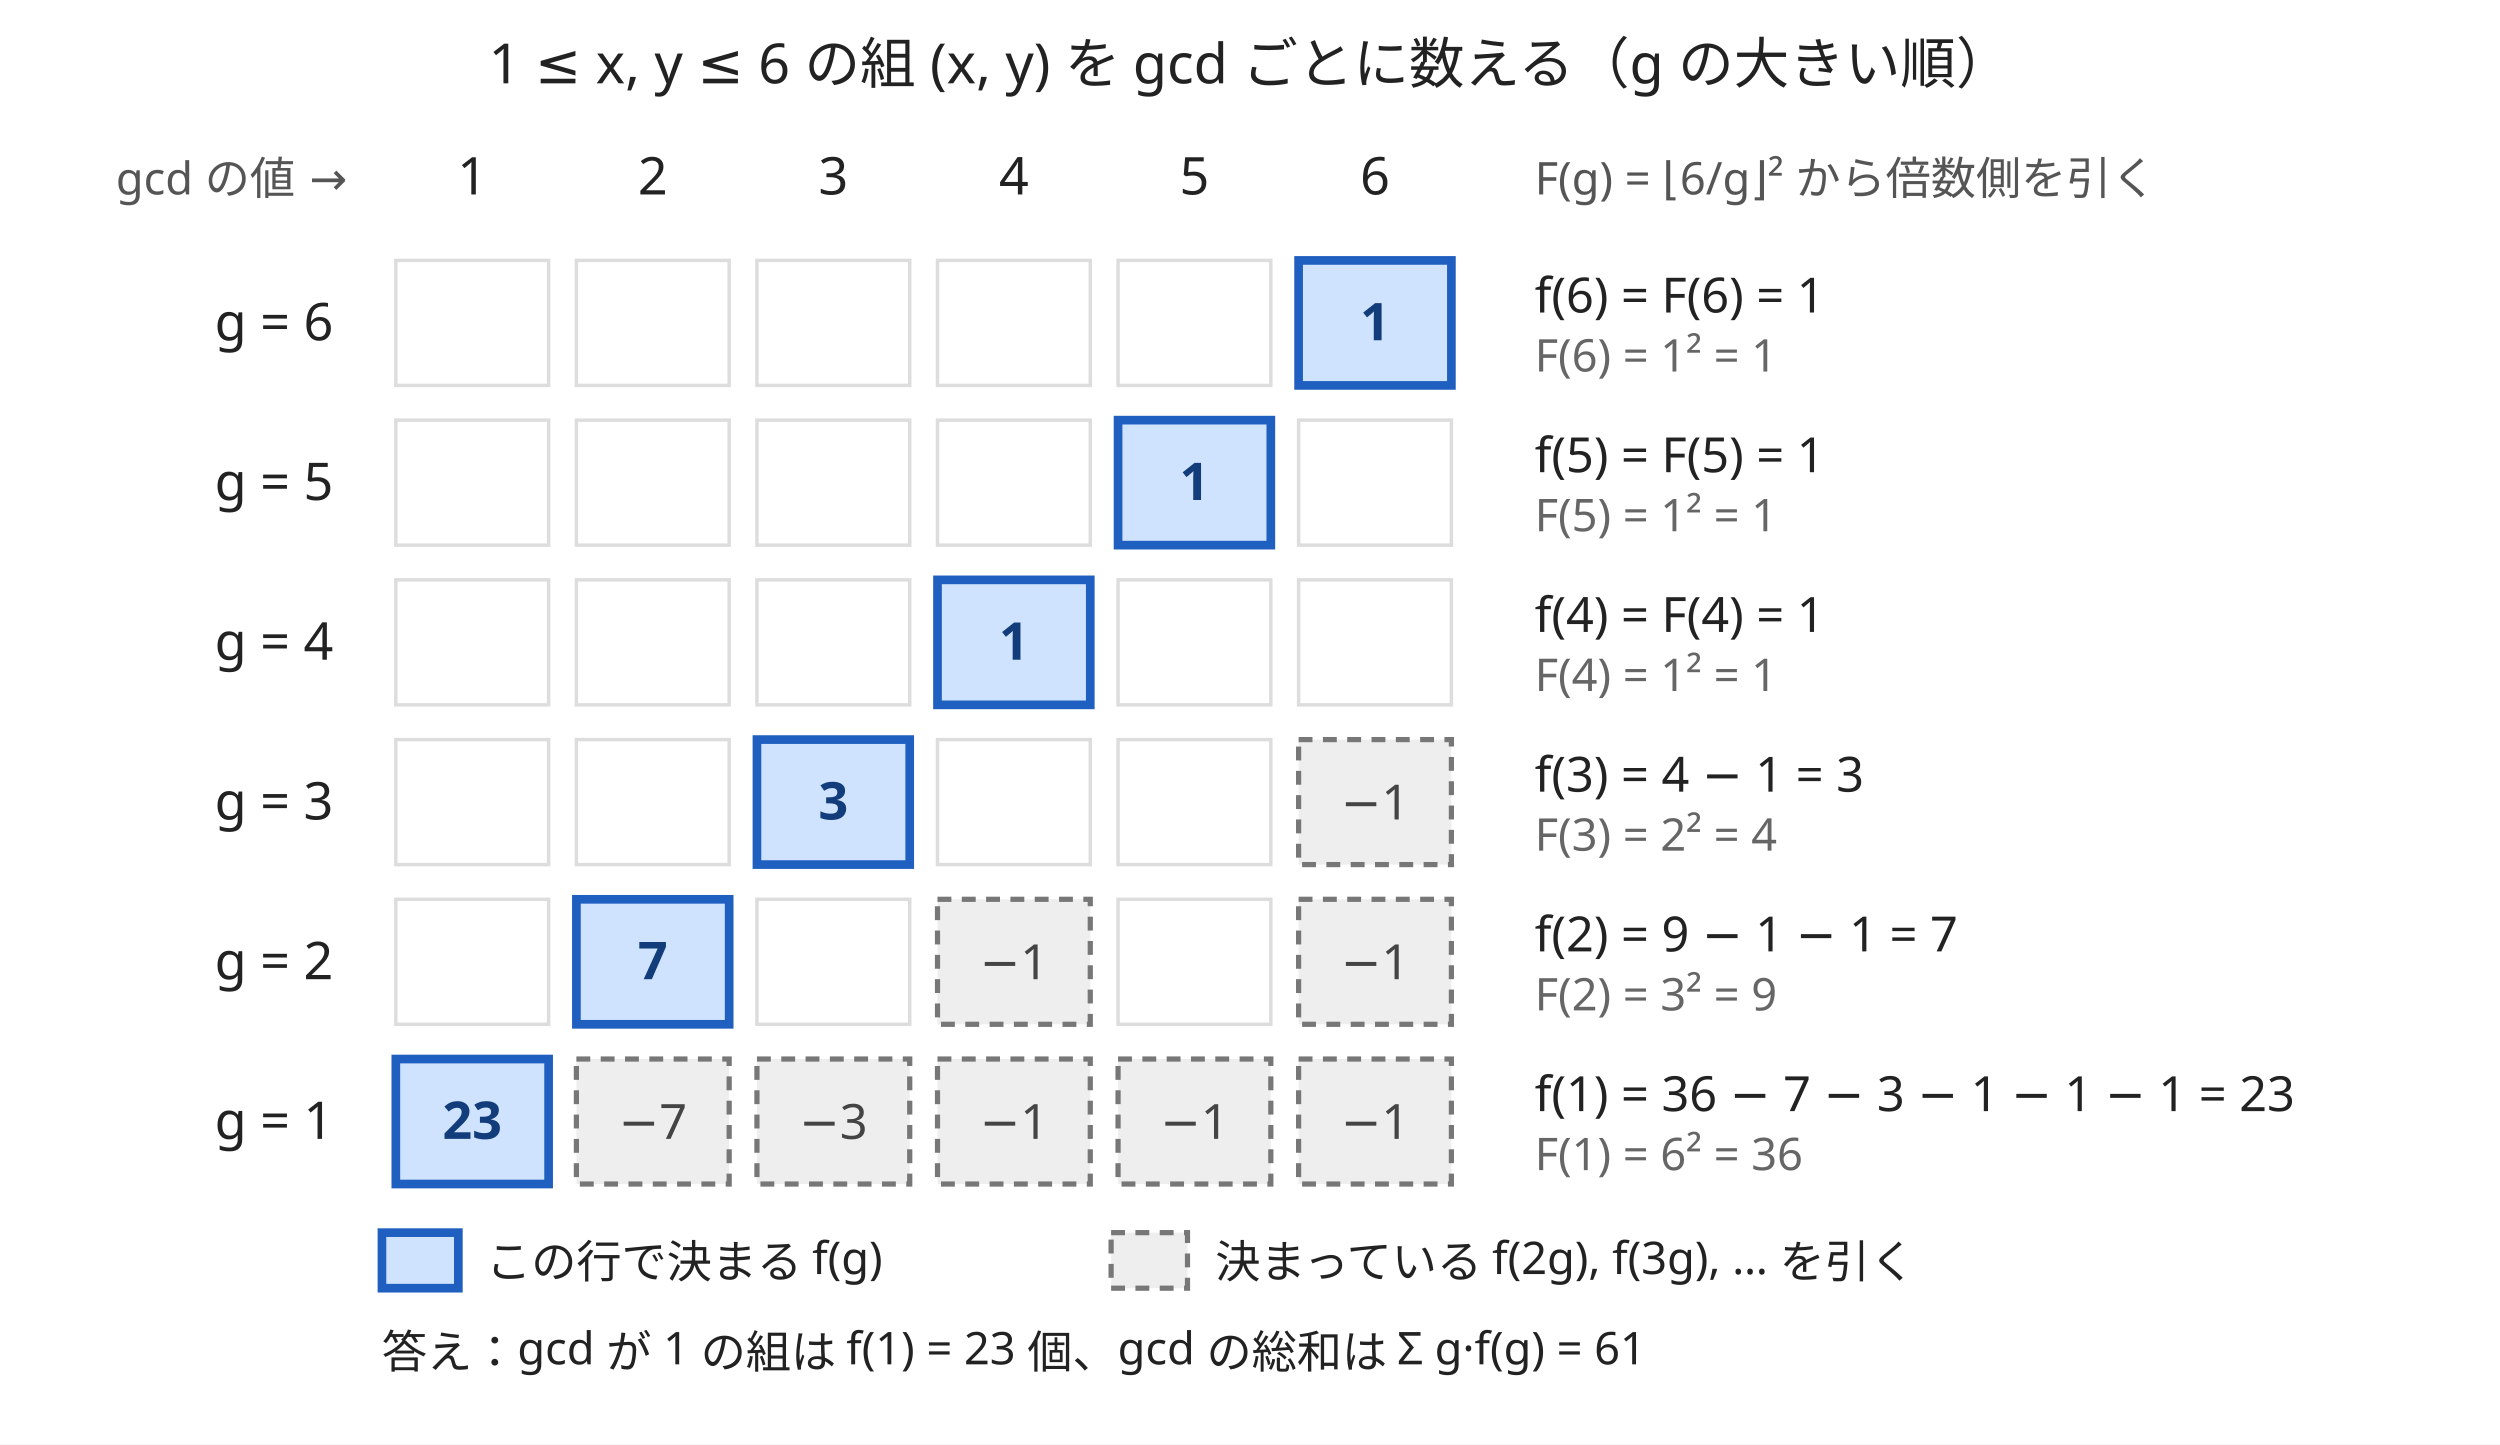
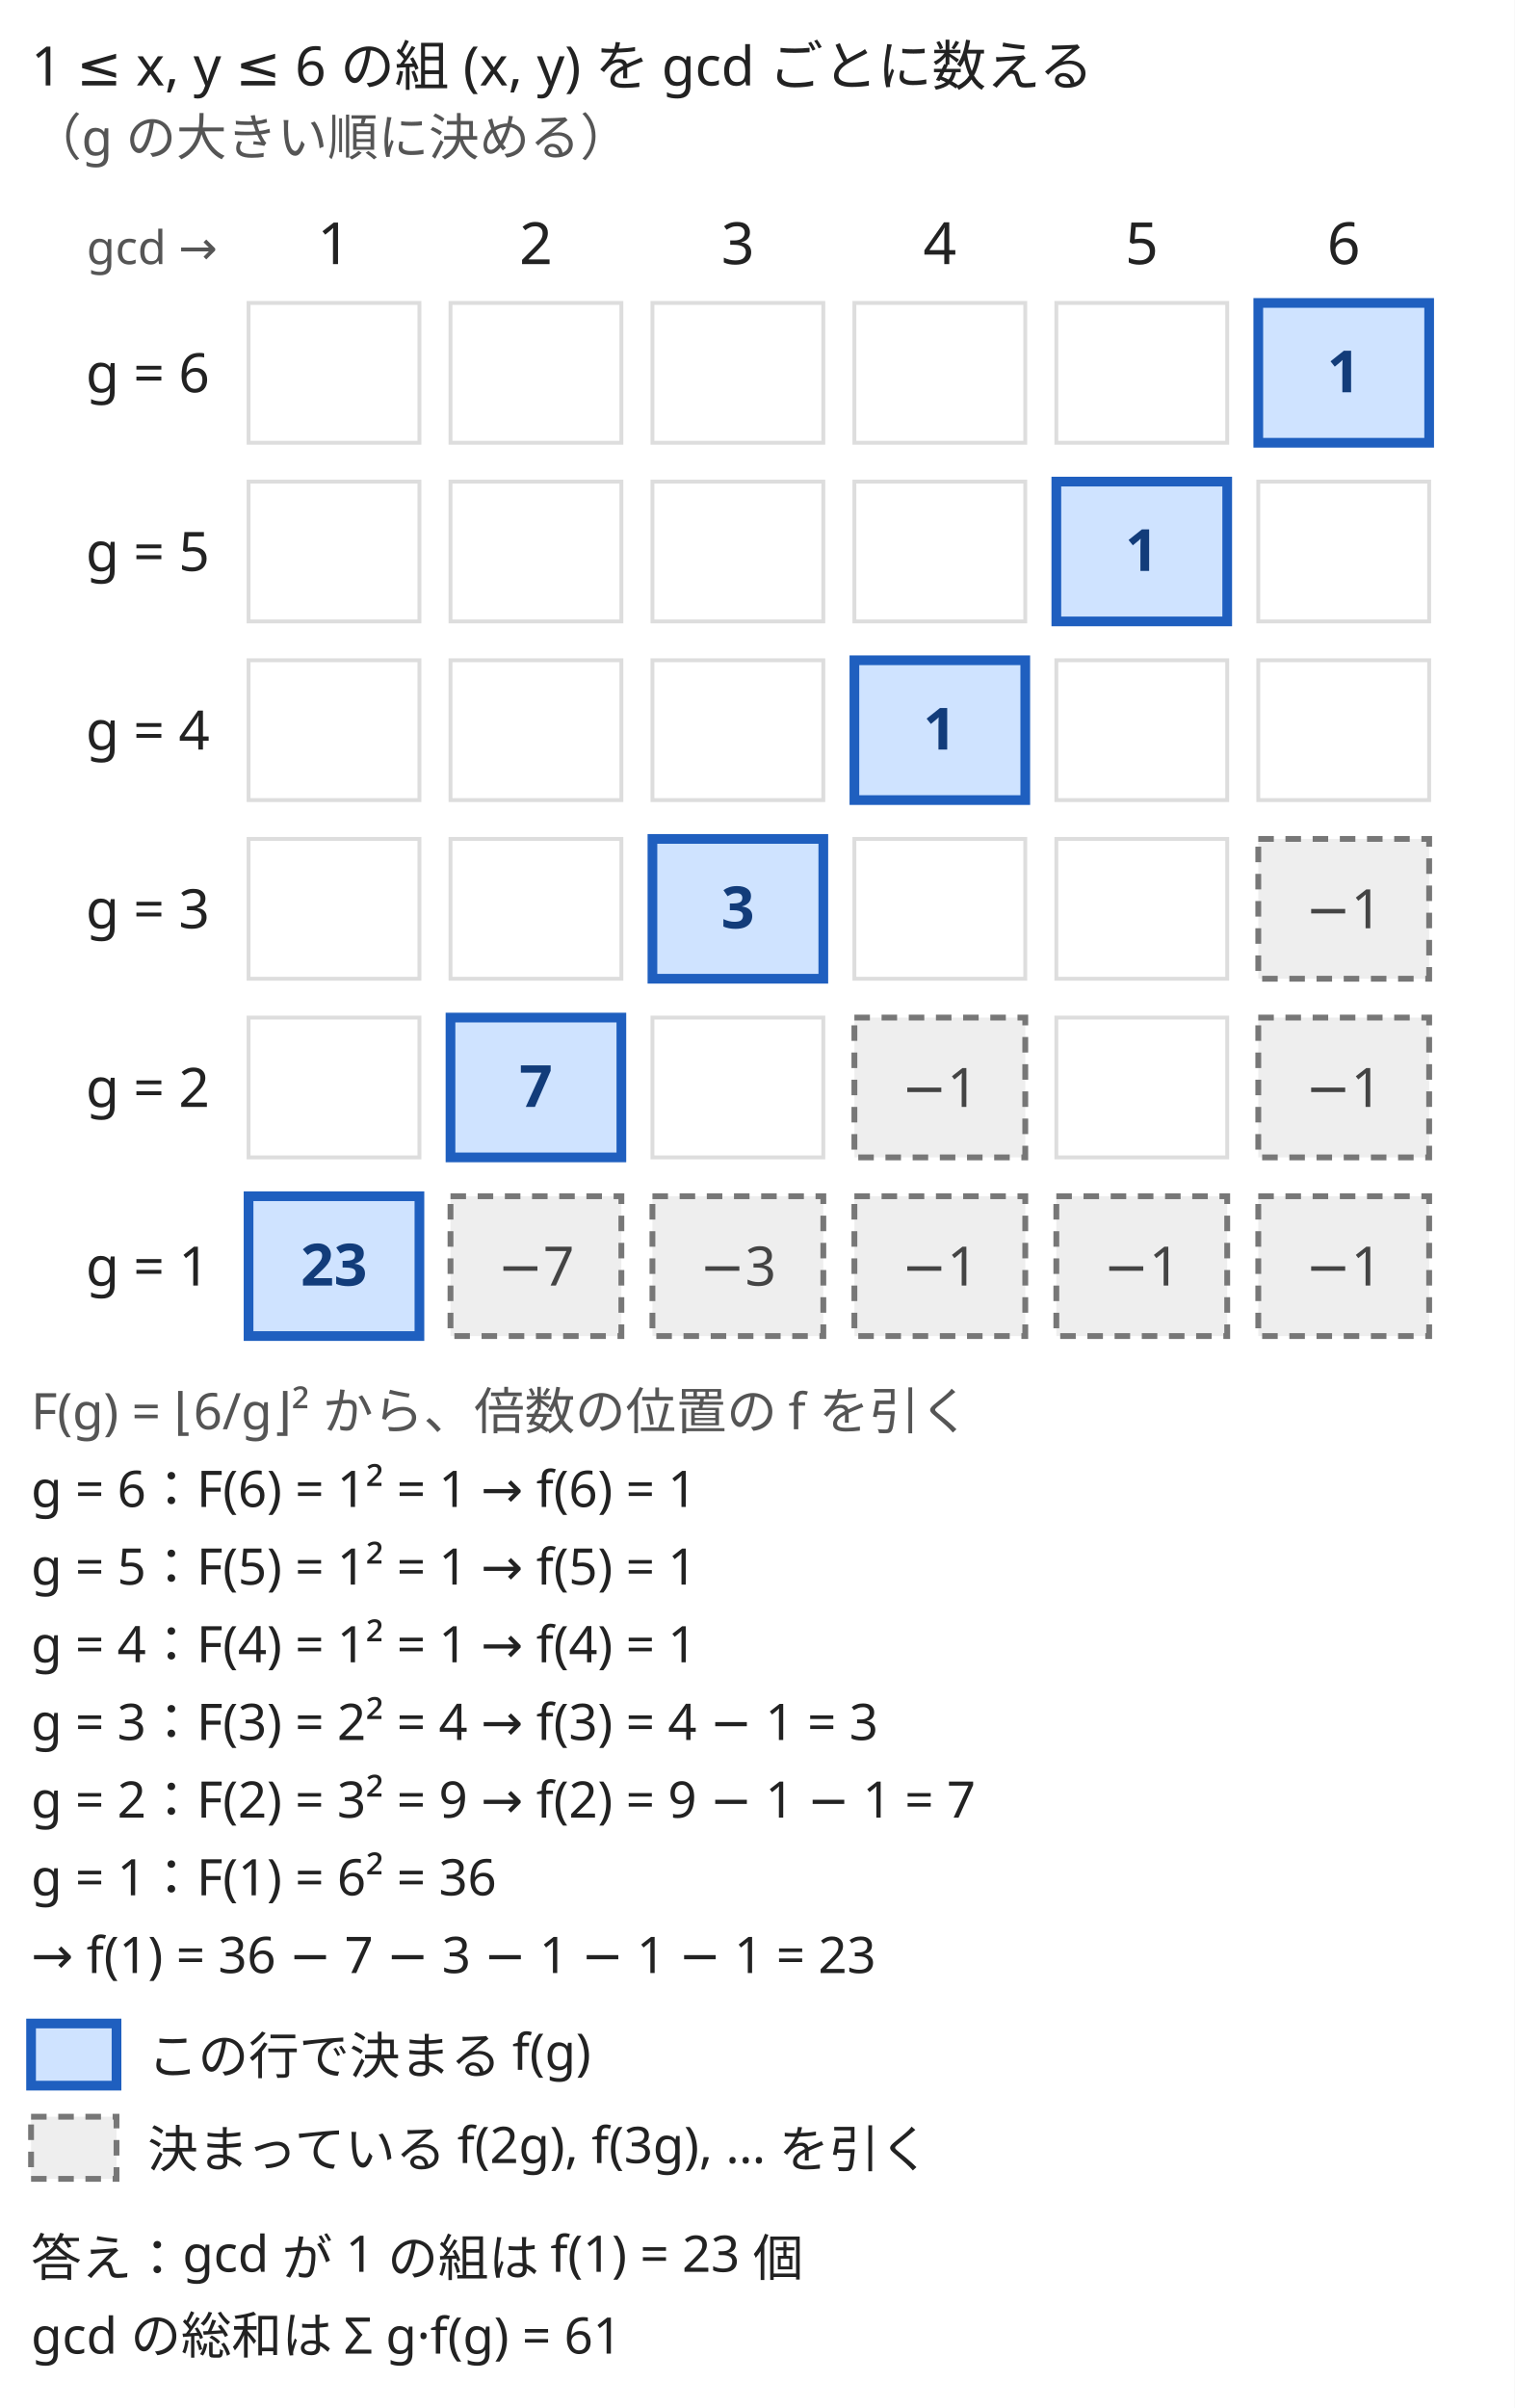
- <svg xmlns="http://www.w3.org/2000/svg" viewBox="0 0 720 416" width="720" height="416" font-family="sans-serif">
-   <rect x="0" y="0" width="720" height="416" fill="#ffffff" />
-   <text x="360.0" y="24" font-size="16" text-anchor="middle" fill="#222">1 ≤ x, y ≤ 6 の組 (x, y) を gcd ごとに数える（g の大きい順）</text>
-   <text x="100" y="56" font-size="13" text-anchor="end" fill="#555">gcd の値 →</text>
-   <text x="136.0" y="56" font-size="15" text-anchor="middle" fill="#222">1</text>
-   <text x="188.0" y="56" font-size="15" text-anchor="middle" fill="#222">2</text>
-   <text x="240.0" y="56" font-size="15" text-anchor="middle" fill="#222">3</text>
-   <text x="292.0" y="56" font-size="15" text-anchor="middle" fill="#222">4</text>
-   <text x="344.0" y="56" font-size="15" text-anchor="middle" fill="#222">5</text>
-   <text x="396.0" y="56" font-size="15" text-anchor="middle" fill="#222">6</text>
-   <text x="442" y="56" font-size="13" fill="#555">F(g) = ⌊6/g⌋² から倍数側を引く</text>
-   <text x="96" y="98.0" font-size="15" text-anchor="end" fill="#222">g = 6</text>
-   <rect x="114" y="75" width="44" height="36" fill="#ffffff" stroke="#dddddd" stroke-width="1" />
-   <rect x="166" y="75" width="44" height="36" fill="#ffffff" stroke="#dddddd" stroke-width="1" />
-   <rect x="218" y="75" width="44" height="36" fill="#ffffff" stroke="#dddddd" stroke-width="1" />
-   <rect x="270" y="75" width="44" height="36" fill="#ffffff" stroke="#dddddd" stroke-width="1" />
-   <rect x="322" y="75" width="44" height="36" fill="#ffffff" stroke="#dddddd" stroke-width="1" />
-   <rect x="374" y="75" width="44" height="36" fill="#cfe3ff" stroke="#1f5fbf" stroke-width="2.5" />
-   <text x="396.0" y="98.0" font-size="15" font-weight="bold" text-anchor="middle" fill="#123c7a">1</text>
-   <text x="442" y="90.0" font-size="14" fill="#222">f(6) = F(6) = 1</text>
-   <text x="442" y="107.0" font-size="13" fill="#666">F(6) = 1² = 1</text>
-   <text x="96" y="144.0" font-size="15" text-anchor="end" fill="#222">g = 5</text>
-   <rect x="114" y="121" width="44" height="36" fill="#ffffff" stroke="#dddddd" stroke-width="1" />
-   <rect x="166" y="121" width="44" height="36" fill="#ffffff" stroke="#dddddd" stroke-width="1" />
-   <rect x="218" y="121" width="44" height="36" fill="#ffffff" stroke="#dddddd" stroke-width="1" />
-   <rect x="270" y="121" width="44" height="36" fill="#ffffff" stroke="#dddddd" stroke-width="1" />
-   <rect x="322" y="121" width="44" height="36" fill="#cfe3ff" stroke="#1f5fbf" stroke-width="2.5" />
-   <text x="344.0" y="144.0" font-size="15" font-weight="bold" text-anchor="middle" fill="#123c7a">1</text>
-   <rect x="374" y="121" width="44" height="36" fill="#ffffff" stroke="#dddddd" stroke-width="1" />
-   <text x="442" y="136.0" font-size="14" fill="#222">f(5) = F(5) = 1</text>
-   <text x="442" y="153.0" font-size="13" fill="#666">F(5) = 1² = 1</text>
-   <text x="96" y="190.0" font-size="15" text-anchor="end" fill="#222">g = 4</text>
-   <rect x="114" y="167" width="44" height="36" fill="#ffffff" stroke="#dddddd" stroke-width="1" />
-   <rect x="166" y="167" width="44" height="36" fill="#ffffff" stroke="#dddddd" stroke-width="1" />
-   <rect x="218" y="167" width="44" height="36" fill="#ffffff" stroke="#dddddd" stroke-width="1" />
-   <rect x="270" y="167" width="44" height="36" fill="#cfe3ff" stroke="#1f5fbf" stroke-width="2.5" />
-   <text x="292.0" y="190.0" font-size="15" font-weight="bold" text-anchor="middle" fill="#123c7a">1</text>
-   <rect x="322" y="167" width="44" height="36" fill="#ffffff" stroke="#dddddd" stroke-width="1" />
-   <rect x="374" y="167" width="44" height="36" fill="#ffffff" stroke="#dddddd" stroke-width="1" />
-   <text x="442" y="182.0" font-size="14" fill="#222">f(4) = F(4) = 1</text>
-   <text x="442" y="199.0" font-size="13" fill="#666">F(4) = 1² = 1</text>
-   <text x="96" y="236.0" font-size="15" text-anchor="end" fill="#222">g = 3</text>
-   <rect x="114" y="213" width="44" height="36" fill="#ffffff" stroke="#dddddd" stroke-width="1" />
-   <rect x="166" y="213" width="44" height="36" fill="#ffffff" stroke="#dddddd" stroke-width="1" />
-   <rect x="218" y="213" width="44" height="36" fill="#cfe3ff" stroke="#1f5fbf" stroke-width="2.5" />
-   <text x="240.0" y="236.0" font-size="15" font-weight="bold" text-anchor="middle" fill="#123c7a">3</text>
-   <rect x="270" y="213" width="44" height="36" fill="#ffffff" stroke="#dddddd" stroke-width="1" />
-   <rect x="322" y="213" width="44" height="36" fill="#ffffff" stroke="#dddddd" stroke-width="1" />
-   <rect x="374" y="213" width="44" height="36" fill="#eeeeee" stroke="#777" stroke-width="1.5" stroke-dasharray="4 3" />
-   <text x="396.0" y="236.0" font-size="14" text-anchor="middle" fill="#444">−1</text>
-   <text x="442" y="228.0" font-size="14" fill="#222">f(3) = 4 − 1 = 3</text>
-   <text x="442" y="245.0" font-size="13" fill="#666">F(3) = 2² = 4</text>
-   <text x="96" y="282.0" font-size="15" text-anchor="end" fill="#222">g = 2</text>
-   <rect x="114" y="259" width="44" height="36" fill="#ffffff" stroke="#dddddd" stroke-width="1" />
-   <rect x="166" y="259" width="44" height="36" fill="#cfe3ff" stroke="#1f5fbf" stroke-width="2.5" />
-   <text x="188.0" y="282.0" font-size="15" font-weight="bold" text-anchor="middle" fill="#123c7a">7</text>
-   <rect x="218" y="259" width="44" height="36" fill="#ffffff" stroke="#dddddd" stroke-width="1" />
-   <rect x="270" y="259" width="44" height="36" fill="#eeeeee" stroke="#777" stroke-width="1.5" stroke-dasharray="4 3" />
-   <text x="292.0" y="282.0" font-size="14" text-anchor="middle" fill="#444">−1</text>
-   <rect x="322" y="259" width="44" height="36" fill="#ffffff" stroke="#dddddd" stroke-width="1" />
-   <rect x="374" y="259" width="44" height="36" fill="#eeeeee" stroke="#777" stroke-width="1.5" stroke-dasharray="4 3" />
-   <text x="396.0" y="282.0" font-size="14" text-anchor="middle" fill="#444">−1</text>
-   <text x="442" y="274.0" font-size="14" fill="#222">f(2) = 9 − 1 − 1 = 7</text>
-   <text x="442" y="291.0" font-size="13" fill="#666">F(2) = 3² = 9</text>
-   <text x="96" y="328.0" font-size="15" text-anchor="end" fill="#222">g = 1</text>
-   <rect x="114" y="305" width="44" height="36" fill="#cfe3ff" stroke="#1f5fbf" stroke-width="2.5" />
-   <text x="136.0" y="328.0" font-size="15" font-weight="bold" text-anchor="middle" fill="#123c7a">23</text>
-   <rect x="166" y="305" width="44" height="36" fill="#eeeeee" stroke="#777" stroke-width="1.5" stroke-dasharray="4 3" />
-   <text x="188.0" y="328.0" font-size="14" text-anchor="middle" fill="#444">−7</text>
-   <rect x="218" y="305" width="44" height="36" fill="#eeeeee" stroke="#777" stroke-width="1.5" stroke-dasharray="4 3" />
-   <text x="240.0" y="328.0" font-size="14" text-anchor="middle" fill="#444">−3</text>
-   <rect x="270" y="305" width="44" height="36" fill="#eeeeee" stroke="#777" stroke-width="1.5" stroke-dasharray="4 3" />
-   <text x="292.0" y="328.0" font-size="14" text-anchor="middle" fill="#444">−1</text>
-   <rect x="322" y="305" width="44" height="36" fill="#eeeeee" stroke="#777" stroke-width="1.5" stroke-dasharray="4 3" />
-   <text x="344.0" y="328.0" font-size="14" text-anchor="middle" fill="#444">−1</text>
-   <rect x="374" y="305" width="44" height="36" fill="#eeeeee" stroke="#777" stroke-width="1.5" stroke-dasharray="4 3" />
-   <text x="396.0" y="328.0" font-size="14" text-anchor="middle" fill="#444">−1</text>
-   <text x="442" y="320.0" font-size="14" fill="#222">f(1) = 36 − 7 − 3 − 1 − 1 − 1 = 23</text>
-   <text x="442" y="337.0" font-size="13" fill="#666">F(1) = 6² = 36</text>
-   <rect x="110" y="355" width="22" height="16" fill="#cfe3ff" stroke="#1f5fbf" stroke-width="2.5" />
-   <text x="140" y="368" font-size="13" fill="#222">この行で決まる f(g)</text>
-   <rect x="320" y="355" width="22" height="16" fill="#eeeeee" stroke="#777" stroke-width="1.5" stroke-dasharray="4 3" />
-   <text x="350" y="368" font-size="13" fill="#222">決まっている f(2g), f(3g), … を引く</text>
-   <text x="110" y="394" font-size="13" fill="#222">答え：gcd が 1 の組は f(1) = 23 個、gcd の総和は Σ g·f(g) = 61</text>
+ <svg xmlns="http://www.w3.org/2000/svg" viewBox="0 0 390 620" width="390" height="620" font-family="sans-serif">
+   <rect x="0" y="0" width="390" height="620" fill="#ffffff" />
+   <text x="8" y="22" font-size="14" fill="#222">1 ≤ x, y ≤ 6 の組 (x, y) を gcd ごとに数える</text>
+   <text x="8" y="40" font-size="13" fill="#555">（g の大きい順に決める）</text>
+   <text x="56" y="68" font-size="12" text-anchor="end" fill="#555">gcd →</text>
+   <text x="86" y="68" font-size="15" text-anchor="middle" fill="#222">1</text>
+   <text x="138" y="68" font-size="15" text-anchor="middle" fill="#222">2</text>
+   <text x="190" y="68" font-size="15" text-anchor="middle" fill="#222">3</text>
+   <text x="242" y="68" font-size="15" text-anchor="middle" fill="#222">4</text>
+   <text x="294" y="68" font-size="15" text-anchor="middle" fill="#222">5</text>
+   <text x="346" y="68" font-size="15" text-anchor="middle" fill="#222">6</text>
+   <text x="54" y="101" font-size="14" text-anchor="end" fill="#222">g = 6</text>
+   <rect x="64" y="78" width="44" height="36" fill="#ffffff" stroke="#dddddd" stroke-width="1" />
+   <rect x="116" y="78" width="44" height="36" fill="#ffffff" stroke="#dddddd" stroke-width="1" />
+   <rect x="168" y="78" width="44" height="36" fill="#ffffff" stroke="#dddddd" stroke-width="1" />
+   <rect x="220" y="78" width="44" height="36" fill="#ffffff" stroke="#dddddd" stroke-width="1" />
+   <rect x="272" y="78" width="44" height="36" fill="#ffffff" stroke="#dddddd" stroke-width="1" />
+   <rect x="324" y="78" width="44" height="36" fill="#cfe3ff" stroke="#1f5fbf" stroke-width="2.5" />
+   <text x="346" y="101" font-size="15" font-weight="bold" text-anchor="middle" fill="#123c7a">1</text>
+   <text x="54" y="147" font-size="14" text-anchor="end" fill="#222">g = 5</text>
+   <rect x="64" y="124" width="44" height="36" fill="#ffffff" stroke="#dddddd" stroke-width="1" />
+   <rect x="116" y="124" width="44" height="36" fill="#ffffff" stroke="#dddddd" stroke-width="1" />
+   <rect x="168" y="124" width="44" height="36" fill="#ffffff" stroke="#dddddd" stroke-width="1" />
+   <rect x="220" y="124" width="44" height="36" fill="#ffffff" stroke="#dddddd" stroke-width="1" />
+   <rect x="272" y="124" width="44" height="36" fill="#cfe3ff" stroke="#1f5fbf" stroke-width="2.5" />
+   <text x="294" y="147" font-size="15" font-weight="bold" text-anchor="middle" fill="#123c7a">1</text>
+   <rect x="324" y="124" width="44" height="36" fill="#ffffff" stroke="#dddddd" stroke-width="1" />
+   <text x="54" y="193" font-size="14" text-anchor="end" fill="#222">g = 4</text>
+   <rect x="64" y="170" width="44" height="36" fill="#ffffff" stroke="#dddddd" stroke-width="1" />
+   <rect x="116" y="170" width="44" height="36" fill="#ffffff" stroke="#dddddd" stroke-width="1" />
+   <rect x="168" y="170" width="44" height="36" fill="#ffffff" stroke="#dddddd" stroke-width="1" />
+   <rect x="220" y="170" width="44" height="36" fill="#cfe3ff" stroke="#1f5fbf" stroke-width="2.5" />
+   <text x="242" y="193" font-size="15" font-weight="bold" text-anchor="middle" fill="#123c7a">1</text>
+   <rect x="272" y="170" width="44" height="36" fill="#ffffff" stroke="#dddddd" stroke-width="1" />
+   <rect x="324" y="170" width="44" height="36" fill="#ffffff" stroke="#dddddd" stroke-width="1" />
+   <text x="54" y="239" font-size="14" text-anchor="end" fill="#222">g = 3</text>
+   <rect x="64" y="216" width="44" height="36" fill="#ffffff" stroke="#dddddd" stroke-width="1" />
+   <rect x="116" y="216" width="44" height="36" fill="#ffffff" stroke="#dddddd" stroke-width="1" />
+   <rect x="168" y="216" width="44" height="36" fill="#cfe3ff" stroke="#1f5fbf" stroke-width="2.5" />
+   <text x="190" y="239" font-size="15" font-weight="bold" text-anchor="middle" fill="#123c7a">3</text>
+   <rect x="220" y="216" width="44" height="36" fill="#ffffff" stroke="#dddddd" stroke-width="1" />
+   <rect x="272" y="216" width="44" height="36" fill="#ffffff" stroke="#dddddd" stroke-width="1" />
+   <rect x="324" y="216" width="44" height="36" fill="#eeeeee" stroke="#777" stroke-width="1.5" stroke-dasharray="4 3" />
+   <text x="346" y="239" font-size="14" text-anchor="middle" fill="#444">−1</text>
+   <text x="54" y="285" font-size="14" text-anchor="end" fill="#222">g = 2</text>
+   <rect x="64" y="262" width="44" height="36" fill="#ffffff" stroke="#dddddd" stroke-width="1" />
+   <rect x="116" y="262" width="44" height="36" fill="#cfe3ff" stroke="#1f5fbf" stroke-width="2.5" />
+   <text x="138" y="285" font-size="15" font-weight="bold" text-anchor="middle" fill="#123c7a">7</text>
+   <rect x="168" y="262" width="44" height="36" fill="#ffffff" stroke="#dddddd" stroke-width="1" />
+   <rect x="220" y="262" width="44" height="36" fill="#eeeeee" stroke="#777" stroke-width="1.5" stroke-dasharray="4 3" />
+   <text x="242" y="285" font-size="14" text-anchor="middle" fill="#444">−1</text>
+   <rect x="272" y="262" width="44" height="36" fill="#ffffff" stroke="#dddddd" stroke-width="1" />
+   <rect x="324" y="262" width="44" height="36" fill="#eeeeee" stroke="#777" stroke-width="1.5" stroke-dasharray="4 3" />
+   <text x="346" y="285" font-size="14" text-anchor="middle" fill="#444">−1</text>
+   <text x="54" y="331" font-size="14" text-anchor="end" fill="#222">g = 1</text>
+   <rect x="64" y="308" width="44" height="36" fill="#cfe3ff" stroke="#1f5fbf" stroke-width="2.5" />
+   <text x="86" y="331" font-size="15" font-weight="bold" text-anchor="middle" fill="#123c7a">23</text>
+   <rect x="116" y="308" width="44" height="36" fill="#eeeeee" stroke="#777" stroke-width="1.5" stroke-dasharray="4 3" />
+   <text x="138" y="331" font-size="14" text-anchor="middle" fill="#444">−7</text>
+   <rect x="168" y="308" width="44" height="36" fill="#eeeeee" stroke="#777" stroke-width="1.5" stroke-dasharray="4 3" />
+   <text x="190" y="331" font-size="14" text-anchor="middle" fill="#444">−3</text>
+   <rect x="220" y="308" width="44" height="36" fill="#eeeeee" stroke="#777" stroke-width="1.5" stroke-dasharray="4 3" />
+   <text x="242" y="331" font-size="14" text-anchor="middle" fill="#444">−1</text>
+   <rect x="272" y="308" width="44" height="36" fill="#eeeeee" stroke="#777" stroke-width="1.5" stroke-dasharray="4 3" />
+   <text x="294" y="331" font-size="14" text-anchor="middle" fill="#444">−1</text>
+   <rect x="324" y="308" width="44" height="36" fill="#eeeeee" stroke="#777" stroke-width="1.5" stroke-dasharray="4 3" />
+   <text x="346" y="331" font-size="14" text-anchor="middle" fill="#444">−1</text>
+   <text x="8" y="368" font-size="13" fill="#555">F(g) = ⌊6/g⌋² から、倍数の位置の f を引く</text>
+   <text x="8" y="388" font-size="13" fill="#222">g = 6：F(6) = 1² = 1 → f(6) = 1</text>
+   <text x="8" y="408" font-size="13" fill="#222">g = 5：F(5) = 1² = 1 → f(5) = 1</text>
+   <text x="8" y="428" font-size="13" fill="#222">g = 4：F(4) = 1² = 1 → f(4) = 1</text>
+   <text x="8" y="448" font-size="13" fill="#222">g = 3：F(3) = 2² = 4 → f(3) = 4 − 1 = 3</text>
+   <text x="8" y="468" font-size="13" fill="#222">g = 2：F(2) = 3² = 9 → f(2) = 9 − 1 − 1 = 7</text>
+   <text x="8" y="488" font-size="13" fill="#222">g = 1：F(1) = 6² = 36</text>
+   <text x="8" y="508" font-size="13" fill="#222">　→ f(1) = 36 − 7 − 3 − 1 − 1 − 1 = 23</text>
+   <rect x="8" y="521" width="22" height="16" fill="#cfe3ff" stroke="#1f5fbf" stroke-width="2.5" />
+   <text x="38" y="534" font-size="13" fill="#222">この行で決まる f(g)</text>
+   <rect x="8" y="545" width="22" height="16" fill="#eeeeee" stroke="#777" stroke-width="1.5" stroke-dasharray="4 3" />
+   <text x="38" y="558" font-size="13" fill="#222">決まっている f(2g), f(3g), … を引く</text>
+   <text x="8" y="586" font-size="13" fill="#222">答え：gcd が 1 の組は f(1) = 23 個</text>
+   <text x="8" y="606" font-size="13" fill="#222">gcd の総和は Σ g·f(g) = 61</text>
</svg>
